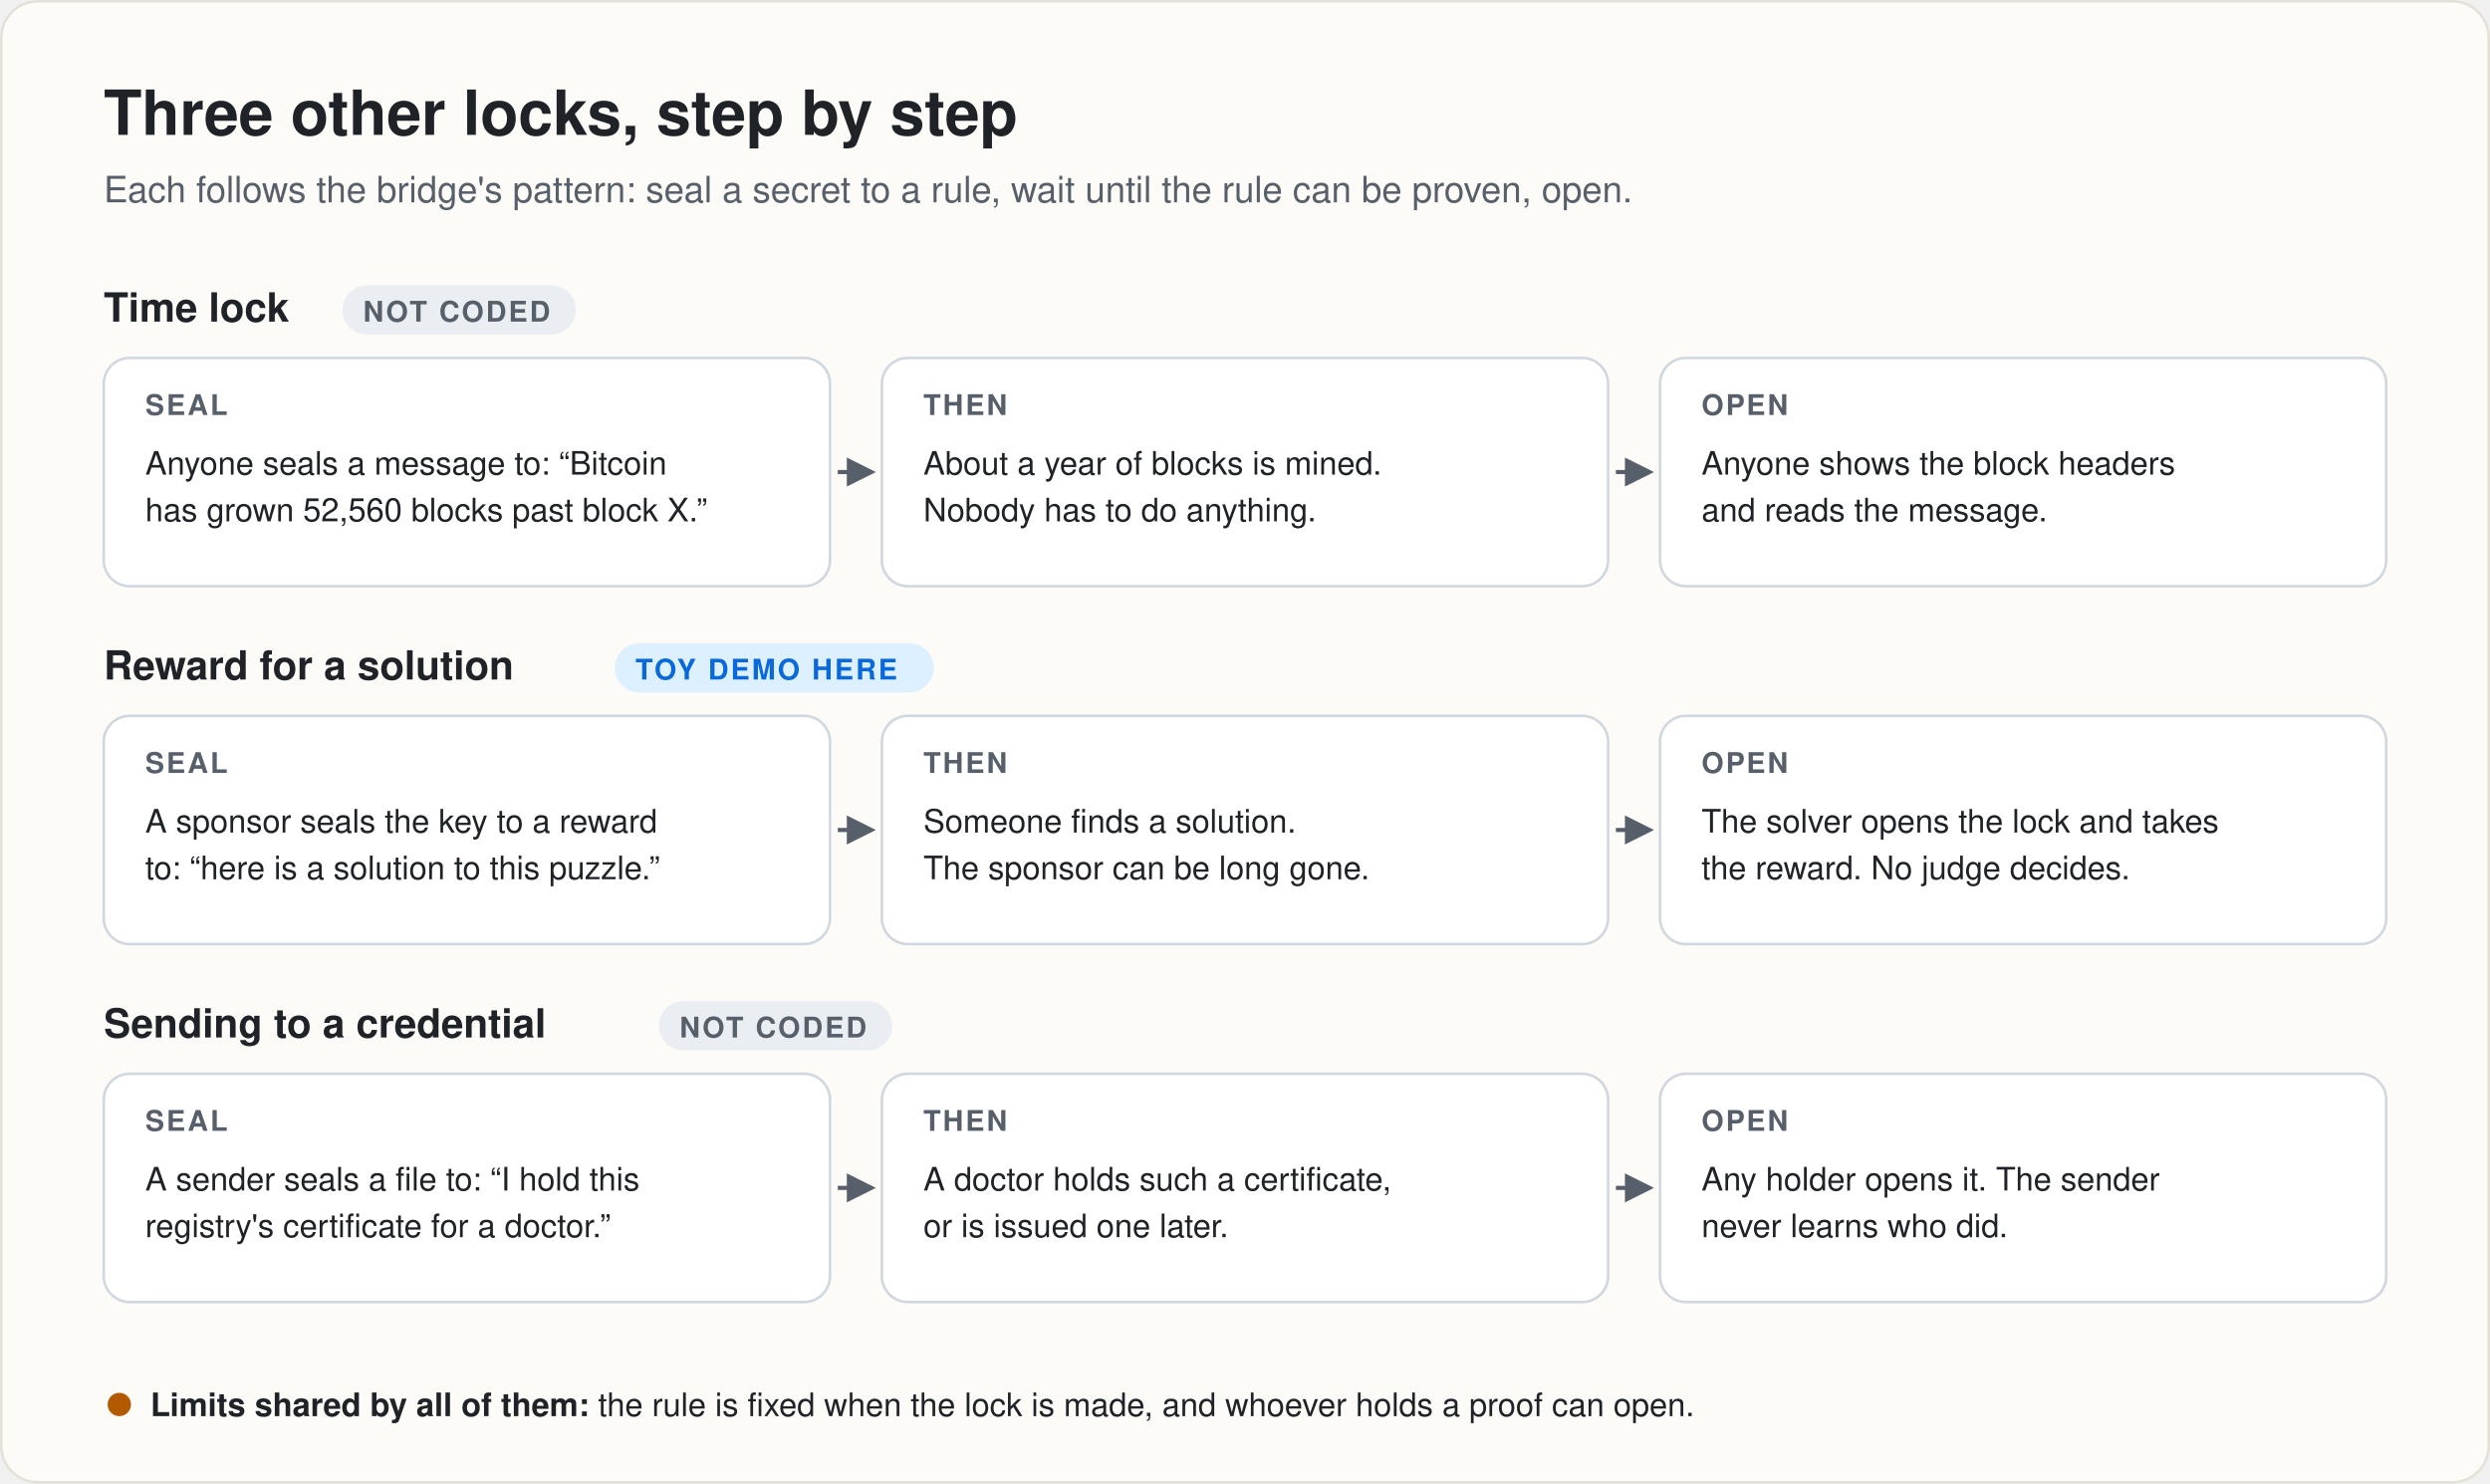
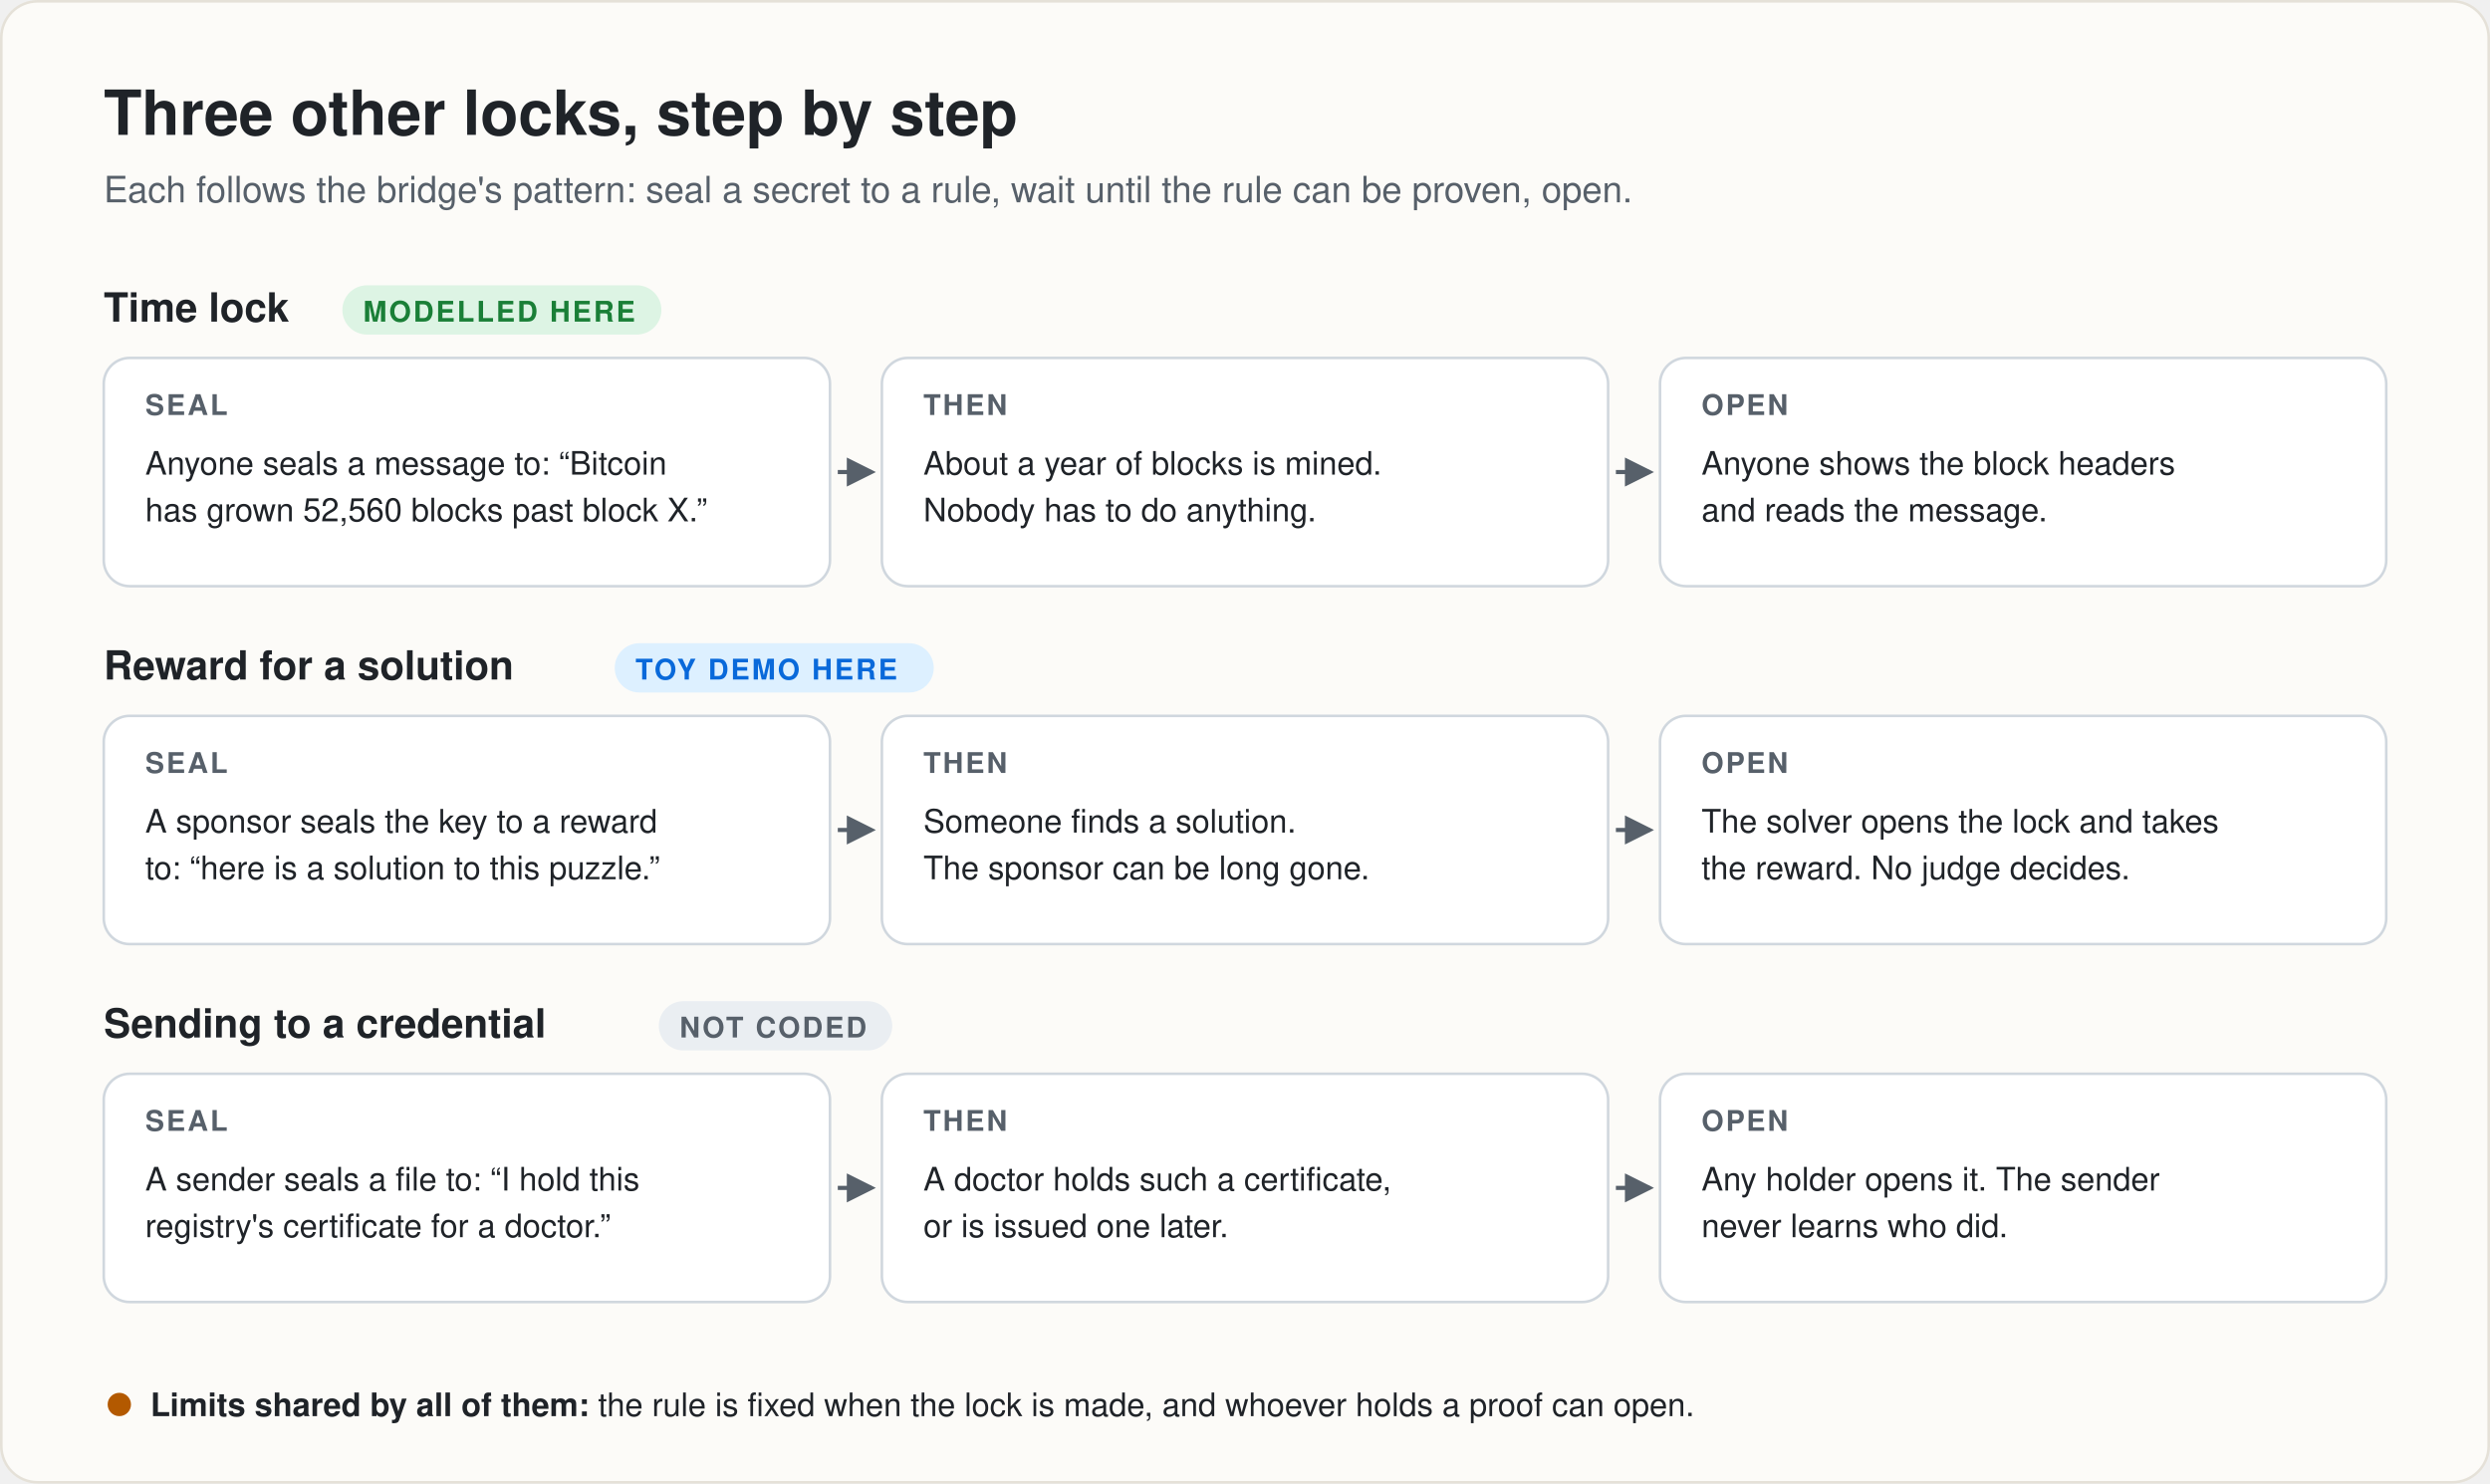
<svg xmlns="http://www.w3.org/2000/svg" viewBox="0 0 960 572" width="960" height="572" role="img" aria-labelledby="t d" font-family="Helvetica, Arial, 'Liberation Sans', sans-serif">
  <defs>
    <marker id="a" viewBox="0 0 10 10" refX="8.5" refY="5" markerWidth="7" markerHeight="7" orient="auto-start-reverse">
      <path d="M0 0 L10 5 L0 10 z" fill="#57606A" />
    </marker>
  </defs>
  <rect x="0.5" y="0.5" width="959" height="571" rx="14" fill="#FCFBF8" stroke="#E5E1D8" />
  <text x="40" y="52" font-size="24" fill="#1F2328" font-weight="700">Three other locks, step by step</text>
  <text x="40" y="78" font-size="14" fill="#57606A">Each follows the bridge's pattern: seal a secret to a rule, wait until the rule can be proven, open.</text>
  <text x="40" y="124" font-size="15.5" fill="#1F2328" font-weight="700">Time lock</text>
-   <rect x="132" y="110" width="90" height="19" rx="9.5" fill="#EAEEF2" />
-   <text x="140" y="124" font-size="11" fill="#57606A" font-weight="700" letter-spacing="0.8">NOT CODED</text>
+   <rect x="132" y="110" width="123" height="19" rx="9.5" fill="#DDF4E4" />
+   <text x="140" y="124" font-size="11" fill="#1A7F37" font-weight="700" letter-spacing="0.8">MODELLED HERE</text>
  <rect x="40" y="138" width="280" height="88" rx="10" fill="#FFFFFF" stroke="#D0D7DE" />
  <text x="56" y="160" font-size="11" fill="#57606A" font-weight="700" letter-spacing="0.8">SEAL</text>
  <text x="56" y="183" font-size="12.5" fill="#1F2328">Anyone seals a message to: “Bitcoin</text>
  <text x="56" y="201" font-size="12.5" fill="#1F2328">has grown 52,560 blocks past block X.”</text>
  <rect x="340" y="138" width="280" height="88" rx="10" fill="#FFFFFF" stroke="#D0D7DE" />
  <text x="356" y="160" font-size="11" fill="#57606A" font-weight="700" letter-spacing="0.8">THEN</text>
  <text x="356" y="183" font-size="12.5" fill="#1F2328">About a year of blocks is mined.</text>
  <text x="356" y="201" font-size="12.5" fill="#1F2328">Nobody has to do anything.</text>
  <line x1="323" y1="182.0" x2="336" y2="182.0" stroke="#57606A" stroke-width="1.6" marker-end="url(#a)" />
  <rect x="640" y="138" width="280" height="88" rx="10" fill="#FFFFFF" stroke="#D0D7DE" />
  <text x="656" y="160" font-size="11" fill="#57606A" font-weight="700" letter-spacing="0.8">OPEN</text>
  <text x="656" y="183" font-size="12.5" fill="#1F2328">Anyone shows the block headers</text>
  <text x="656" y="201" font-size="12.5" fill="#1F2328">and reads the message.</text>
  <line x1="623" y1="182.0" x2="636" y2="182.0" stroke="#57606A" stroke-width="1.6" marker-end="url(#a)" />
  <text x="40" y="262" font-size="15.5" fill="#1F2328" font-weight="700">Reward for a solution</text>
  <rect x="237" y="248" width="123" height="19" rx="9.5" fill="#DDF0FF" />
  <text x="245" y="262" font-size="11" fill="#0969DA" font-weight="700" letter-spacing="0.8">TOY DEMO HERE</text>
  <rect x="40" y="276" width="280" height="88" rx="10" fill="#FFFFFF" stroke="#D0D7DE" />
  <text x="56" y="298" font-size="11" fill="#57606A" font-weight="700" letter-spacing="0.8">SEAL</text>
  <text x="56" y="321" font-size="12.5" fill="#1F2328">A sponsor seals the key to a reward</text>
  <text x="56" y="339" font-size="12.5" fill="#1F2328">to: “here is a solution to this puzzle.”</text>
  <rect x="340" y="276" width="280" height="88" rx="10" fill="#FFFFFF" stroke="#D0D7DE" />
  <text x="356" y="298" font-size="11" fill="#57606A" font-weight="700" letter-spacing="0.8">THEN</text>
  <text x="356" y="321" font-size="12.5" fill="#1F2328">Someone finds a solution.</text>
  <text x="356" y="339" font-size="12.5" fill="#1F2328">The sponsor can be long gone.</text>
  <line x1="323" y1="320.0" x2="336" y2="320.0" stroke="#57606A" stroke-width="1.6" marker-end="url(#a)" />
  <rect x="640" y="276" width="280" height="88" rx="10" fill="#FFFFFF" stroke="#D0D7DE" />
  <text x="656" y="298" font-size="11" fill="#57606A" font-weight="700" letter-spacing="0.8">OPEN</text>
  <text x="656" y="321" font-size="12.5" fill="#1F2328">The solver opens the lock and takes</text>
  <text x="656" y="339" font-size="12.5" fill="#1F2328">the reward. No judge decides.</text>
  <line x1="623" y1="320.0" x2="636" y2="320.0" stroke="#57606A" stroke-width="1.6" marker-end="url(#a)" />
  <text x="40" y="400" font-size="15.5" fill="#1F2328" font-weight="700">Sending to a credential</text>
  <rect x="254" y="386" width="90" height="19" rx="9.5" fill="#EAEEF2" />
  <text x="262" y="400" font-size="11" fill="#57606A" font-weight="700" letter-spacing="0.8">NOT CODED</text>
  <rect x="40" y="414" width="280" height="88" rx="10" fill="#FFFFFF" stroke="#D0D7DE" />
  <text x="56" y="436" font-size="11" fill="#57606A" font-weight="700" letter-spacing="0.8">SEAL</text>
  <text x="56" y="459" font-size="12.5" fill="#1F2328">A sender seals a file to: “I hold this</text>
  <text x="56" y="477" font-size="12.5" fill="#1F2328">registry's certificate for a doctor.”</text>
  <rect x="340" y="414" width="280" height="88" rx="10" fill="#FFFFFF" stroke="#D0D7DE" />
  <text x="356" y="436" font-size="11" fill="#57606A" font-weight="700" letter-spacing="0.8">THEN</text>
  <text x="356" y="459" font-size="12.5" fill="#1F2328">A doctor holds such a certificate,</text>
  <text x="356" y="477" font-size="12.5" fill="#1F2328">or is issued one later.</text>
  <line x1="323" y1="458.0" x2="336" y2="458.0" stroke="#57606A" stroke-width="1.6" marker-end="url(#a)" />
  <rect x="640" y="414" width="280" height="88" rx="10" fill="#FFFFFF" stroke="#D0D7DE" />
  <text x="656" y="436" font-size="11" fill="#57606A" font-weight="700" letter-spacing="0.8">OPEN</text>
  <text x="656" y="459" font-size="12.5" fill="#1F2328">Any holder opens it. The sender</text>
  <text x="656" y="477" font-size="12.5" fill="#1F2328">never learns who did.</text>
  <line x1="623" y1="458.0" x2="636" y2="458.0" stroke="#57606A" stroke-width="1.6" marker-end="url(#a)" />
  <circle cx="46" cy="541.5" r="4.5" fill="#B35900" />
  <text x="58" y="546" font-size="12.5" fill="#1F2328">
    <tspan font-weight="700">Limits shared by all of them:</tspan> the rule is fixed when the lock is made, and whoever holds a proof can open.</text>
</svg>
